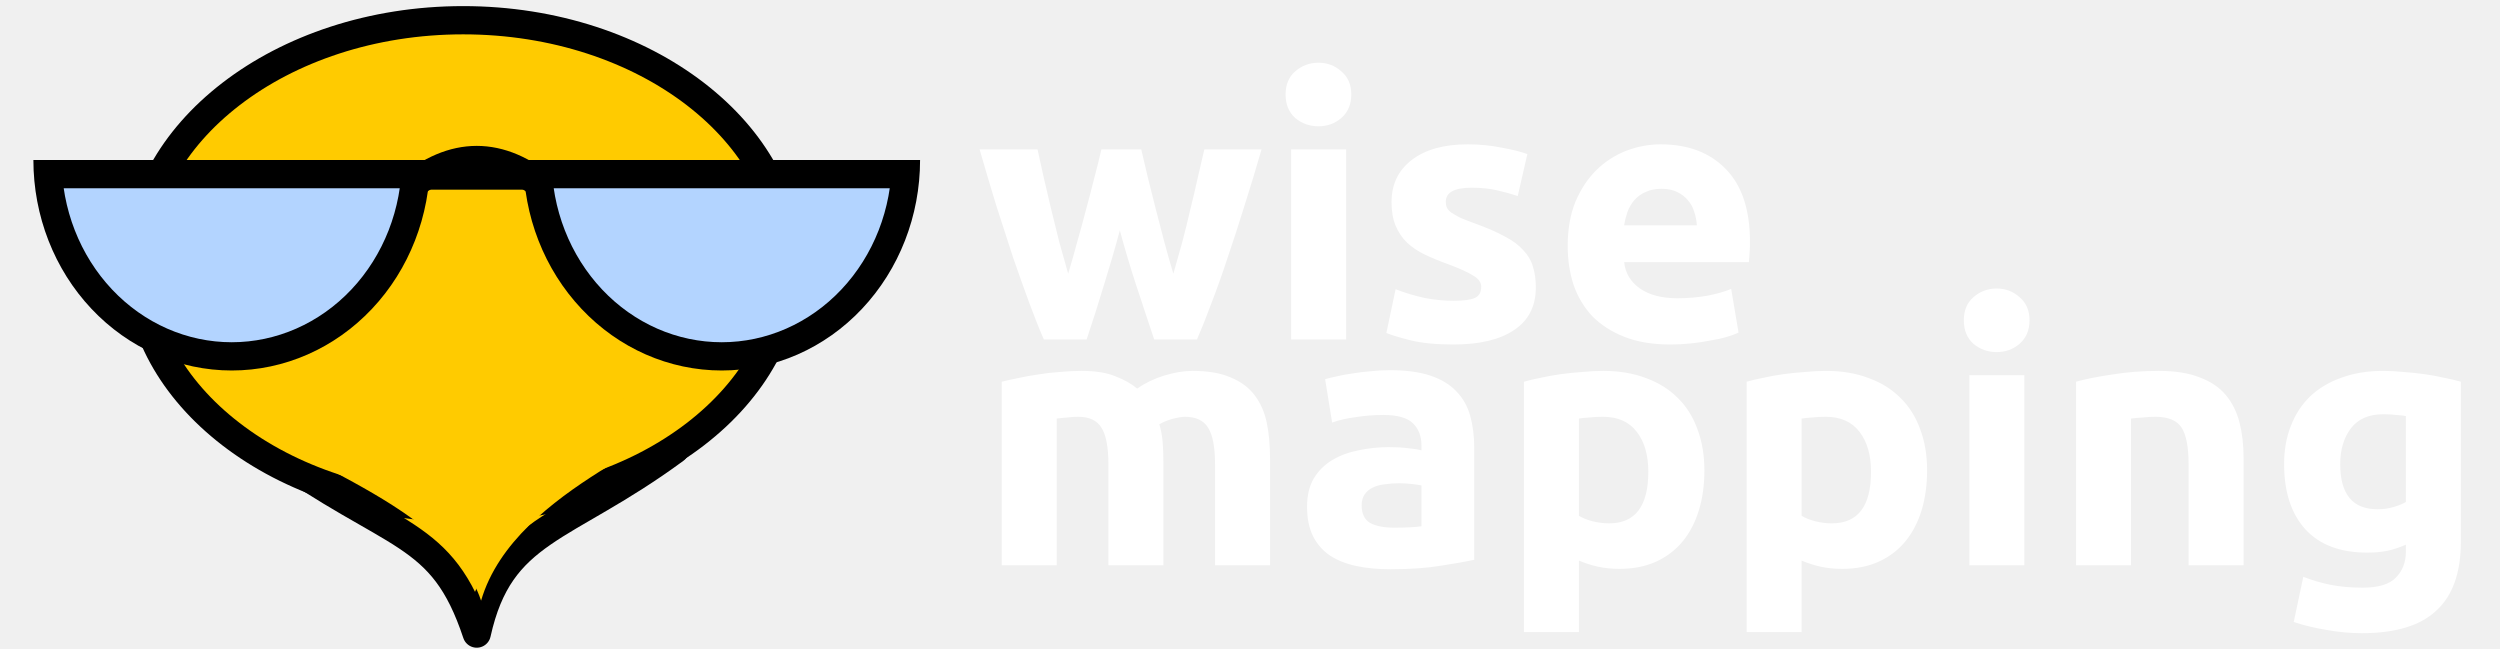
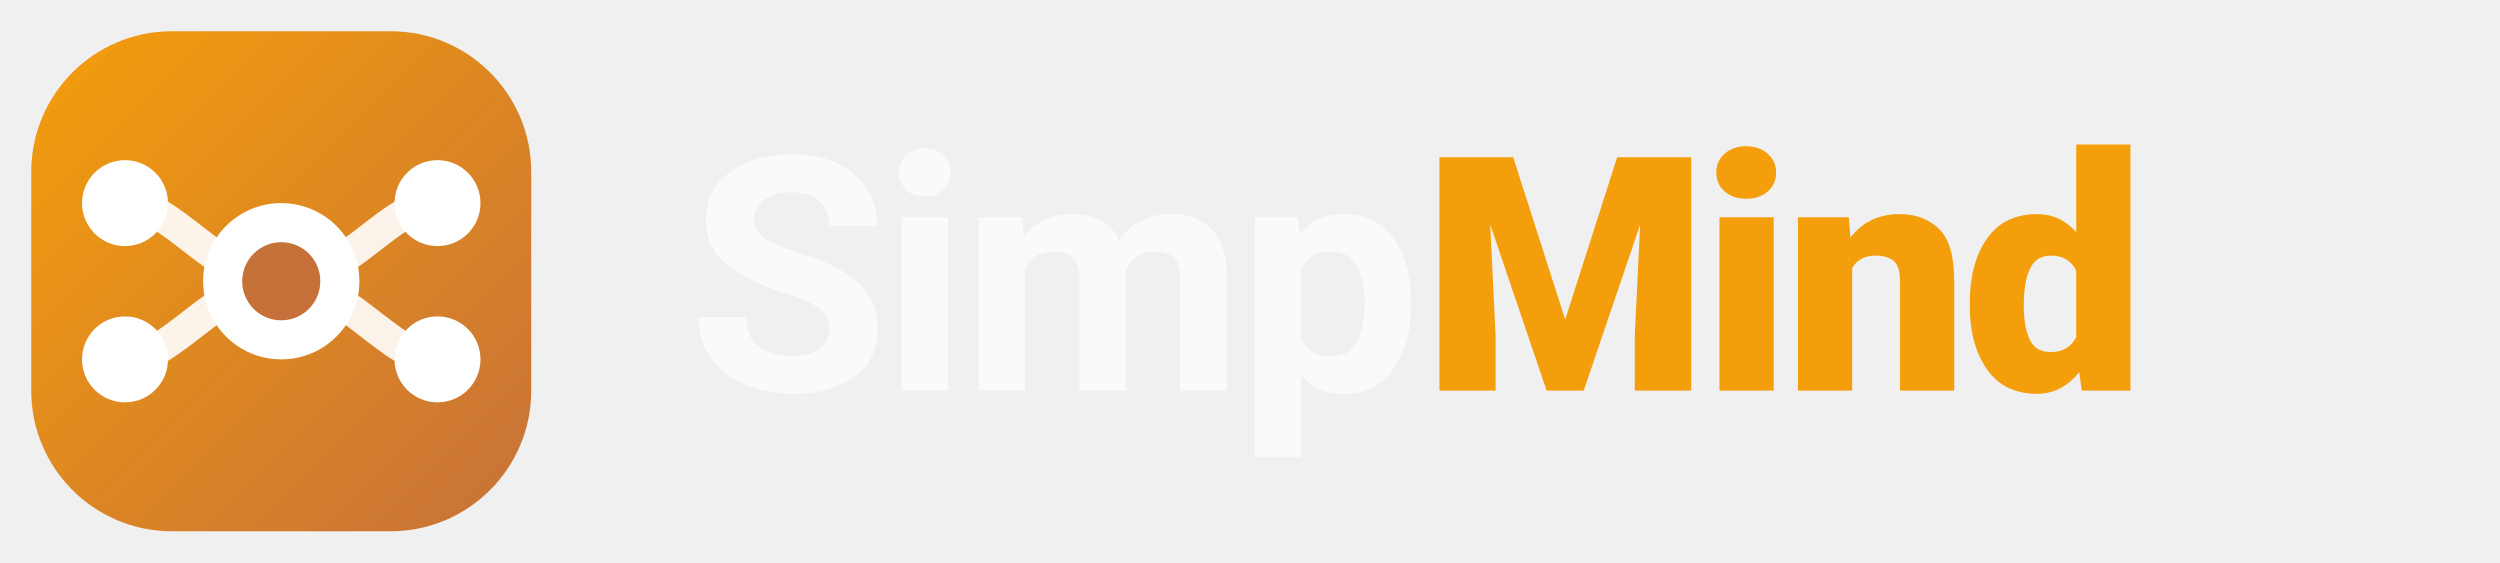
- <svg xmlns="http://www.w3.org/2000/svg" viewBox="9.449 8.932 132.742 34.405" width="133px" height="34.5px">
-   <mask id="i08j30ef6a" fill="#fff">
-     <path d="M 32.284 17.414 C 32.284 20.379 31.176 23.221 29.199 25.317 C 27.224 27.413 24.546 28.59 21.753 28.59 C 18.96 28.59 16.282 27.413 14.307 25.317 C 12.331 23.221 11.222 20.379 11.222 17.414 L 32.284 17.414 Z" />
-   </mask>
-   <mask id="1f1ltfoetb" fill="#fff">
-     <path d="M 58.302 17.414 C 58.302 20.379 57.193 23.221 55.217 25.317 C 53.243 27.413 50.564 28.59 47.771 28.59 C 44.978 28.59 42.299 27.413 40.325 25.317 C 38.349 23.221 37.24 20.379 37.24 17.414 L 58.302 17.414 Z" />
-   </mask>
-   <path fill="#FFCB00" stroke="#000" stroke-linejoin="round" stroke-width="1.5" d="M 34.762 42.559 C 32.904 36.97 30.427 37.669 23.612 32.779 L 45.294 32.779 C 39.363 37.148 36.002 36.97 34.762 42.559 Z" style="" />
-   <path fill="#FFCB00" stroke="#000" stroke-width="1.5" d="M 51.29 22.941 C 51.29 26.358 49.494 29.569 46.372 31.971 C 43.257 34.371 38.902 35.889 34.044 35.889 C 29.186 35.889 24.83 34.371 21.715 31.971 C 18.594 29.569 16.796 26.358 16.796 22.941 C 16.796 19.523 18.594 16.313 21.715 13.91 C 24.83 11.511 29.185 9.992 34.041 9.992 C 38.902 9.992 43.257 11.511 46.372 13.91 C 49.492 16.313 51.292 19.523 51.292 22.941 Z" style="" />
-   <path fill="#B3D4FF" stroke="#000" stroke-width="3" d="M 32.284 17.414 C 32.284 20.379 31.175 23.22 29.2 25.317 C 27.225 27.413 24.545 28.59 21.753 28.59 C 18.961 28.59 16.283 27.413 14.307 25.317 C 12.331 23.22 11.222 20.379 11.222 17.414 L 32.284 17.414 Z" mask="url(#i08j30ef6a)" style="" />
-   <path fill="#B3D4FF" stroke="#000" stroke-width="3" d="M 58.302 17.414 C 58.302 20.379 57.193 23.22 55.217 25.317 C 53.243 27.413 50.564 28.59 47.772 28.59 C 44.979 28.59 42.3 27.413 40.326 25.317 C 38.35 23.22 37.24 20.379 37.24 17.414 L 58.302 17.414 Z" mask="url(#1f1ltfoetb)" style="" />
-   <path stroke="#000" stroke-width="1.5" d="M 31.045 18.987 C 33.523 16.89 36.002 16.89 38.479 18.987" style="" />
-   <path fill="#FFCB00" d="M 34.993 40.812 C 33.136 35.224 22.373 32.779 24.231 31.383 C 26.089 29.986 44.055 29.289 45.294 30.685 C 46.534 32.082 36.797 34.632 34.993 40.812 Z" style="" />
-   <path fill="#fff" d="M 68.909 21.149 C 68.649 22.121 68.367 23.086 68.067 24.045 C 67.779 25.005 67.472 25.97 67.146 26.941 L 64.874 26.941 C 64.637 26.405 64.383 25.766 64.108 25.024 C 63.834 24.281 63.548 23.476 63.246 22.607 C 62.959 21.724 62.659 20.797 62.345 19.825 C 62.044 18.841 61.751 17.85 61.463 16.851 L 64.539 16.851 C 64.644 17.312 64.755 17.818 64.873 18.366 C 65.004 18.904 65.135 19.461 65.265 20.036 C 65.409 20.612 65.552 21.194 65.696 21.782 C 65.853 22.357 66.01 22.914 66.166 23.451 C 66.336 22.888 66.499 22.313 66.656 21.724 C 66.826 21.136 66.983 20.56 67.126 19.997 C 67.282 19.422 67.428 18.873 67.557 18.349 C 67.701 17.811 67.825 17.312 67.929 16.851 L 70.046 16.851 C 70.15 17.312 70.268 17.811 70.398 18.348 L 70.811 19.997 C 70.954 20.561 71.103 21.136 71.26 21.724 C 71.417 22.313 71.581 22.888 71.75 23.451 C 71.907 22.914 72.063 22.357 72.221 21.782 C 72.377 21.194 72.521 20.612 72.651 20.036 C 72.795 19.461 72.926 18.904 73.043 18.367 C 73.174 17.818 73.293 17.312 73.396 16.851 L 76.433 16.851 C 76.145 17.85 75.846 18.84 75.532 19.825 C 75.231 20.797 74.931 21.724 74.63 22.607 C 74.344 23.476 74.056 24.282 73.769 25.024 C 73.494 25.766 73.239 26.406 73.005 26.942 L 70.731 26.942 C 70.405 25.97 70.085 25.005 69.771 24.046 C 69.458 23.086 69.17 22.121 68.909 21.15 Z M 80.924 26.942 L 78.004 26.942 L 78.004 16.851 L 80.924 16.851 L 80.924 26.942 Z M 81.198 13.937 C 81.198 14.46 81.022 14.875 80.668 15.183 C 80.329 15.476 79.925 15.624 79.455 15.624 C 78.984 15.624 78.572 15.476 78.22 15.183 C 77.88 14.875 77.71 14.46 77.71 13.936 C 77.71 13.411 77.88 13.002 78.22 12.708 C 78.572 12.401 78.984 12.248 79.454 12.248 C 79.925 12.248 80.33 12.401 80.668 12.708 C 81.022 13.002 81.198 13.411 81.198 13.936 Z M 86.627 24.889 C 87.163 24.889 87.542 24.838 87.763 24.736 C 87.986 24.634 88.096 24.436 88.096 24.141 C 88.096 23.911 87.953 23.713 87.665 23.547 C 87.379 23.367 86.941 23.169 86.353 22.951 C 85.895 22.786 85.477 22.612 85.098 22.434 C 84.732 22.255 84.419 22.044 84.159 21.801 C 83.896 21.546 83.694 21.245 83.551 20.899 C 83.407 20.554 83.335 20.138 83.335 19.652 C 83.335 18.706 83.694 17.958 84.413 17.408 C 85.132 16.858 86.117 16.582 87.372 16.582 C 87.999 16.582 88.6 16.639 89.174 16.756 C 89.749 16.858 90.206 16.974 90.546 17.101 L 90.036 19.326 C 89.696 19.212 89.325 19.109 88.919 19.019 C 88.528 18.93 88.085 18.885 87.587 18.885 C 86.673 18.885 86.215 19.134 86.215 19.633 C 86.215 19.749 86.234 19.851 86.274 19.94 C 86.314 20.029 86.392 20.12 86.509 20.208 C 86.627 20.285 86.784 20.375 86.979 20.477 C 87.189 20.567 87.45 20.67 87.764 20.783 C 88.404 21.015 88.933 21.245 89.35 21.475 C 89.768 21.692 90.095 21.935 90.331 22.204 C 90.578 22.459 90.749 22.747 90.84 23.067 C 90.943 23.387 90.997 23.758 90.997 24.179 C 90.997 25.177 90.611 25.932 89.841 26.443 C 89.083 26.955 88.006 27.21 86.607 27.21 C 85.693 27.21 84.928 27.134 84.315 26.98 C 83.714 26.827 83.296 26.699 83.061 26.596 L 83.551 24.275 C 84.047 24.467 84.556 24.621 85.079 24.736 C 85.602 24.838 86.118 24.889 86.627 24.889 Z M 92.689 21.973 C 92.689 21.078 92.826 20.298 93.099 19.633 C 93.387 18.955 93.76 18.393 94.216 17.945 C 94.674 17.497 95.196 17.16 95.785 16.928 C 96.385 16.698 96.999 16.582 97.626 16.582 C 99.089 16.582 100.245 17.024 101.095 17.906 C 101.943 18.777 102.367 20.062 102.367 21.762 C 102.367 21.929 102.362 22.115 102.349 22.319 C 102.336 22.51 102.322 22.684 102.309 22.837 L 95.687 22.837 C 95.751 23.425 96.033 23.893 96.529 24.238 C 97.025 24.583 97.691 24.755 98.528 24.755 C 99.064 24.755 99.586 24.71 100.094 24.621 C 100.618 24.519 101.042 24.397 101.369 24.257 L 101.76 26.578 C 101.603 26.653 101.394 26.731 101.133 26.807 C 100.872 26.885 100.578 26.949 100.252 27 C 99.938 27.064 99.599 27.115 99.232 27.153 C 98.867 27.191 98.501 27.21 98.135 27.21 C 97.208 27.21 96.398 27.076 95.706 26.807 C 95.026 26.539 94.459 26.174 94.002 25.715 C 93.557 25.242 93.225 24.685 93.001 24.046 C 92.792 23.406 92.689 22.715 92.689 21.972 Z M 99.546 20.881 C 99.532 20.637 99.487 20.401 99.408 20.171 C 99.343 19.94 99.232 19.735 99.075 19.556 C 98.931 19.378 98.742 19.23 98.507 19.115 C 98.285 19.001 98.004 18.943 97.665 18.943 C 97.338 18.943 97.057 19 96.822 19.115 C 96.587 19.218 96.391 19.358 96.234 19.538 C 96.077 19.717 95.953 19.927 95.862 20.171 C 95.785 20.401 95.724 20.637 95.685 20.881 L 99.546 20.881 Z M 68.302 33.58 C 68.302 32.659 68.178 32.007 67.929 31.623 C 67.695 31.239 67.282 31.048 66.695 31.048 C 66.513 31.048 66.322 31.059 66.127 31.086 C 65.931 31.099 65.742 31.117 65.558 31.143 L 65.558 38.931 L 62.639 38.931 L 62.639 29.186 C 62.887 29.122 63.175 29.059 63.501 28.995 C 63.841 28.919 64.194 28.854 64.56 28.803 C 64.939 28.739 65.323 28.694 65.715 28.669 C 66.108 28.631 66.492 28.611 66.871 28.611 C 67.616 28.611 68.217 28.707 68.674 28.899 C 69.144 29.078 69.529 29.295 69.83 29.551 C 70.248 29.258 70.725 29.026 71.26 28.86 C 71.809 28.694 72.313 28.611 72.768 28.611 C 73.592 28.611 74.264 28.727 74.788 28.956 C 75.324 29.174 75.748 29.487 76.061 29.897 C 76.374 30.305 76.589 30.791 76.708 31.354 C 76.825 31.916 76.884 32.543 76.884 33.234 L 76.884 38.931 L 73.964 38.931 L 73.964 33.58 C 73.964 32.659 73.84 32.007 73.592 31.623 C 73.357 31.239 72.945 31.048 72.358 31.048 C 72.201 31.048 71.979 31.086 71.692 31.162 C 71.417 31.239 71.189 31.335 71.005 31.45 C 71.097 31.745 71.156 32.058 71.182 32.39 C 71.208 32.71 71.221 33.055 71.221 33.426 L 71.221 38.931 L 68.302 38.931 L 68.302 33.58 Z M 83.474 36.936 C 83.761 36.936 84.035 36.93 84.296 36.917 C 84.558 36.905 84.766 36.885 84.923 36.861 L 84.923 34.693 C 84.807 34.666 84.63 34.641 84.394 34.615 C 84.16 34.59 83.944 34.577 83.748 34.577 C 83.474 34.577 83.212 34.597 82.964 34.634 C 82.729 34.659 82.52 34.717 82.336 34.808 C 82.155 34.896 82.01 35.019 81.905 35.172 C 81.802 35.325 81.749 35.517 81.749 35.747 C 81.749 36.195 81.9 36.508 82.2 36.687 C 82.513 36.853 82.938 36.936 83.474 36.936 Z M 83.238 28.573 C 84.101 28.573 84.818 28.669 85.394 28.86 C 85.969 29.052 86.425 29.328 86.766 29.686 C 87.119 30.043 87.367 30.478 87.51 30.99 C 87.654 31.501 87.726 32.071 87.726 32.697 L 87.726 38.643 C 87.307 38.734 86.726 38.836 85.981 38.951 C 85.238 39.078 84.335 39.143 83.278 39.143 C 82.611 39.143 82.004 39.086 81.455 38.969 C 80.92 38.854 80.456 38.669 80.064 38.414 C 79.673 38.145 79.372 37.799 79.162 37.377 C 78.954 36.956 78.849 36.437 78.849 35.824 C 78.849 35.235 78.967 34.737 79.202 34.329 C 79.45 33.918 79.776 33.592 80.182 33.35 C 80.587 33.106 81.05 32.934 81.573 32.83 C 82.095 32.717 82.638 32.659 83.199 32.659 C 83.577 32.659 83.911 32.677 84.199 32.716 C 84.499 32.742 84.741 32.779 84.923 32.83 L 84.923 32.563 C 84.923 32.076 84.773 31.687 84.473 31.393 C 84.172 31.099 83.65 30.951 82.905 30.951 C 82.41 30.951 81.919 30.989 81.436 31.066 C 80.952 31.13 80.535 31.226 80.181 31.354 L 79.809 29.052 C 79.979 29.001 80.188 28.95 80.437 28.899 C 80.698 28.835 80.979 28.784 81.278 28.745 C 81.58 28.694 81.893 28.655 82.221 28.63 C 82.559 28.592 82.899 28.574 83.238 28.574 Z M 96.969 33.963 C 96.969 33.081 96.766 32.378 96.361 31.852 C 95.956 31.316 95.356 31.048 94.559 31.048 C 94.297 31.048 94.056 31.059 93.834 31.086 C 93.611 31.099 93.428 31.117 93.285 31.143 L 93.285 36.304 C 93.468 36.419 93.702 36.515 93.991 36.591 C 94.291 36.668 94.591 36.706 94.892 36.706 C 96.276 36.706 96.969 35.791 96.969 33.963 Z M 99.947 33.886 C 99.947 34.666 99.85 35.376 99.653 36.016 C 99.457 36.655 99.171 37.205 98.792 37.665 C 98.413 38.126 97.941 38.483 97.381 38.74 C 96.818 38.995 96.171 39.123 95.441 39.123 C 95.035 39.123 94.656 39.086 94.304 39.009 C 93.951 38.931 93.611 38.823 93.285 38.682 L 93.285 42.48 L 90.365 42.48 L 90.365 29.186 C 90.627 29.11 90.928 29.04 91.267 28.975 C 91.607 28.899 91.96 28.835 92.326 28.784 C 92.704 28.733 93.083 28.694 93.462 28.669 C 93.853 28.631 94.225 28.611 94.578 28.611 C 95.427 28.611 96.185 28.739 96.851 28.995 C 97.517 29.237 98.079 29.589 98.536 30.05 C 98.994 30.498 99.34 31.048 99.575 31.699 C 99.822 32.352 99.947 33.081 99.947 33.886 Z M 108.794 33.963 C 108.794 33.081 108.592 32.378 108.187 31.852 C 107.782 31.316 107.181 31.048 106.384 31.048 C 106.122 31.048 105.881 31.059 105.659 31.086 C 105.437 31.099 105.255 31.117 105.11 31.143 L 105.11 36.304 C 105.293 36.419 105.528 36.515 105.816 36.591 C 106.117 36.668 106.417 36.706 106.716 36.706 C 108.102 36.706 108.795 35.791 108.795 33.963 Z M 111.772 33.886 C 111.772 34.666 111.674 35.376 111.479 36.016 C 111.283 36.655 110.995 37.205 110.616 37.665 C 110.238 38.126 109.768 38.483 109.205 38.74 C 108.645 38.995 107.998 39.123 107.265 39.123 C 106.861 39.123 106.482 39.086 106.129 39.009 C 105.777 38.931 105.437 38.823 105.109 38.682 L 105.109 42.48 L 102.19 42.48 L 102.19 29.186 C 102.452 29.11 102.752 29.04 103.092 28.975 C 103.431 28.899 103.784 28.835 104.15 28.784 C 104.529 28.733 104.908 28.694 105.287 28.669 C 105.679 28.631 106.051 28.611 106.403 28.611 C 107.252 28.611 108.01 28.739 108.676 28.995 C 109.343 29.237 109.904 29.589 110.362 30.05 C 110.818 30.498 111.165 31.048 111.401 31.699 C 111.649 32.352 111.772 33.081 111.772 33.886 Z M 116.936 38.931 L 114.016 38.931 L 114.016 28.841 L 116.935 28.841 L 116.935 38.931 Z M 117.21 25.926 C 117.21 26.45 117.034 26.865 116.681 27.173 C 116.342 27.466 115.936 27.613 115.467 27.613 C 114.997 27.613 114.585 27.466 114.232 27.173 C 113.891 26.865 113.722 26.45 113.722 25.926 C 113.722 25.402 113.892 24.991 114.232 24.698 C 114.585 24.39 114.997 24.237 115.467 24.237 C 115.936 24.237 116.342 24.39 116.68 24.698 C 117.034 24.991 117.21 25.402 117.21 25.926 Z M 119.68 29.186 C 120.175 29.046 120.816 28.918 121.6 28.803 C 122.384 28.675 123.207 28.611 124.07 28.611 C 124.945 28.611 125.669 28.727 126.244 28.956 C 126.832 29.174 127.296 29.487 127.635 29.897 C 127.974 30.305 128.218 30.791 128.36 31.354 C 128.504 31.916 128.576 32.543 128.576 33.234 L 128.576 38.931 L 125.656 38.931 L 125.656 33.58 C 125.656 32.659 125.533 32.007 125.284 31.623 C 125.036 31.239 124.573 31.048 123.893 31.048 C 123.684 31.048 123.461 31.059 123.227 31.086 C 122.992 31.099 122.783 31.117 122.599 31.143 L 122.599 38.931 L 119.68 38.931 L 119.68 29.186 Z M 133.707 33.56 C 133.707 35.159 134.367 35.958 135.685 35.958 C 135.986 35.958 136.268 35.92 136.528 35.842 C 136.79 35.767 137.011 35.678 137.194 35.574 L 137.194 31.008 C 137.051 30.983 136.881 30.964 136.685 30.952 C 136.489 30.926 136.26 30.913 135.999 30.913 C 135.23 30.913 134.654 31.162 134.275 31.661 C 133.897 32.16 133.707 32.793 133.707 33.56 Z M 140.114 37.665 C 140.114 39.315 139.683 40.537 138.821 41.329 C 137.973 42.134 136.653 42.538 134.863 42.538 C 134.236 42.538 133.61 42.481 132.982 42.365 C 132.355 42.262 131.774 42.123 131.239 41.943 L 131.747 39.545 C 132.205 39.724 132.681 39.865 133.179 39.967 C 133.687 40.069 134.262 40.121 134.902 40.121 C 135.738 40.121 136.326 39.941 136.665 39.584 C 137.018 39.226 137.194 38.765 137.194 38.202 L 137.194 37.838 C 136.881 37.979 136.555 38.087 136.214 38.164 C 135.888 38.228 135.529 38.26 135.137 38.26 C 133.714 38.26 132.622 37.85 131.865 37.032 C 131.107 36.201 130.728 35.044 130.728 33.56 C 130.728 32.819 130.846 32.147 131.081 31.546 C 131.316 30.932 131.656 30.407 132.101 29.974 C 132.557 29.538 133.112 29.207 133.766 28.975 C 134.419 28.733 135.157 28.611 135.98 28.611 C 136.332 28.611 136.691 28.63 137.058 28.668 C 137.436 28.694 137.809 28.733 138.174 28.784 C 138.54 28.835 138.886 28.899 139.213 28.975 C 139.553 29.039 139.853 29.11 140.114 29.186 L 140.114 37.665 Z" style="" />
+ <svg xmlns="http://www.w3.org/2000/svg" viewBox="0 0 160 36" width="160" height="36" fill="none">
+   <defs>
+     <linearGradient id="sm-grad-sm-wht" x1="2" y1="2" x2="34" y2="34" gradientUnits="userSpaceOnUse">
+       <stop offset="0%" stop-color="#f59e0b" />
+       <stop offset="100%" stop-color="#c67139" />
+     </linearGradient>
+   </defs>
+   <rect x="2" y="2" width="32" height="32" rx="9" fill="url(#sm-grad-sm-wht)" />
+   <path d="M18 18 C14 18 11 13 8 13" stroke="#ffffff" stroke-width="2" stroke-linecap="round" fill="none" opacity="0.9" />
+   <path d="M18 18 C22 18 25 13 28 13" stroke="#ffffff" stroke-width="2" stroke-linecap="round" fill="none" opacity="0.9" />
+   <path d="M18 18 C14 18 11 23 8 23" stroke="#ffffff" stroke-width="2" stroke-linecap="round" fill="none" opacity="0.9" />
+   <path d="M18 18 C22 18 25 23 28 23" stroke="#ffffff" stroke-width="2" stroke-linecap="round" fill="none" opacity="0.9" />
+   <circle cx="8" cy="13" r="2.75" fill="#ffffff" />
+   <circle cx="28" cy="13" r="2.75" fill="#ffffff" />
+   <circle cx="8" cy="23" r="2.75" fill="#ffffff" />
+   <circle cx="28" cy="23" r="2.75" fill="#ffffff" />
+   <circle cx="18" cy="18" r="5" fill="#ffffff" />
+   <circle cx="18" cy="18" r="2.5" fill="#c67139" />
+   <text x="44" y="25" font-family="system-ui, -apple-system, 'Segoe UI', Roboto, Helvetica, Arial, sans-serif" font-size="21" font-weight="700" fill="#fafaf9" letter-spacing="-0.5px">Simp<tspan fill="#f59e0b" font-weight="800">Mind</tspan>
+   </text>
</svg>
